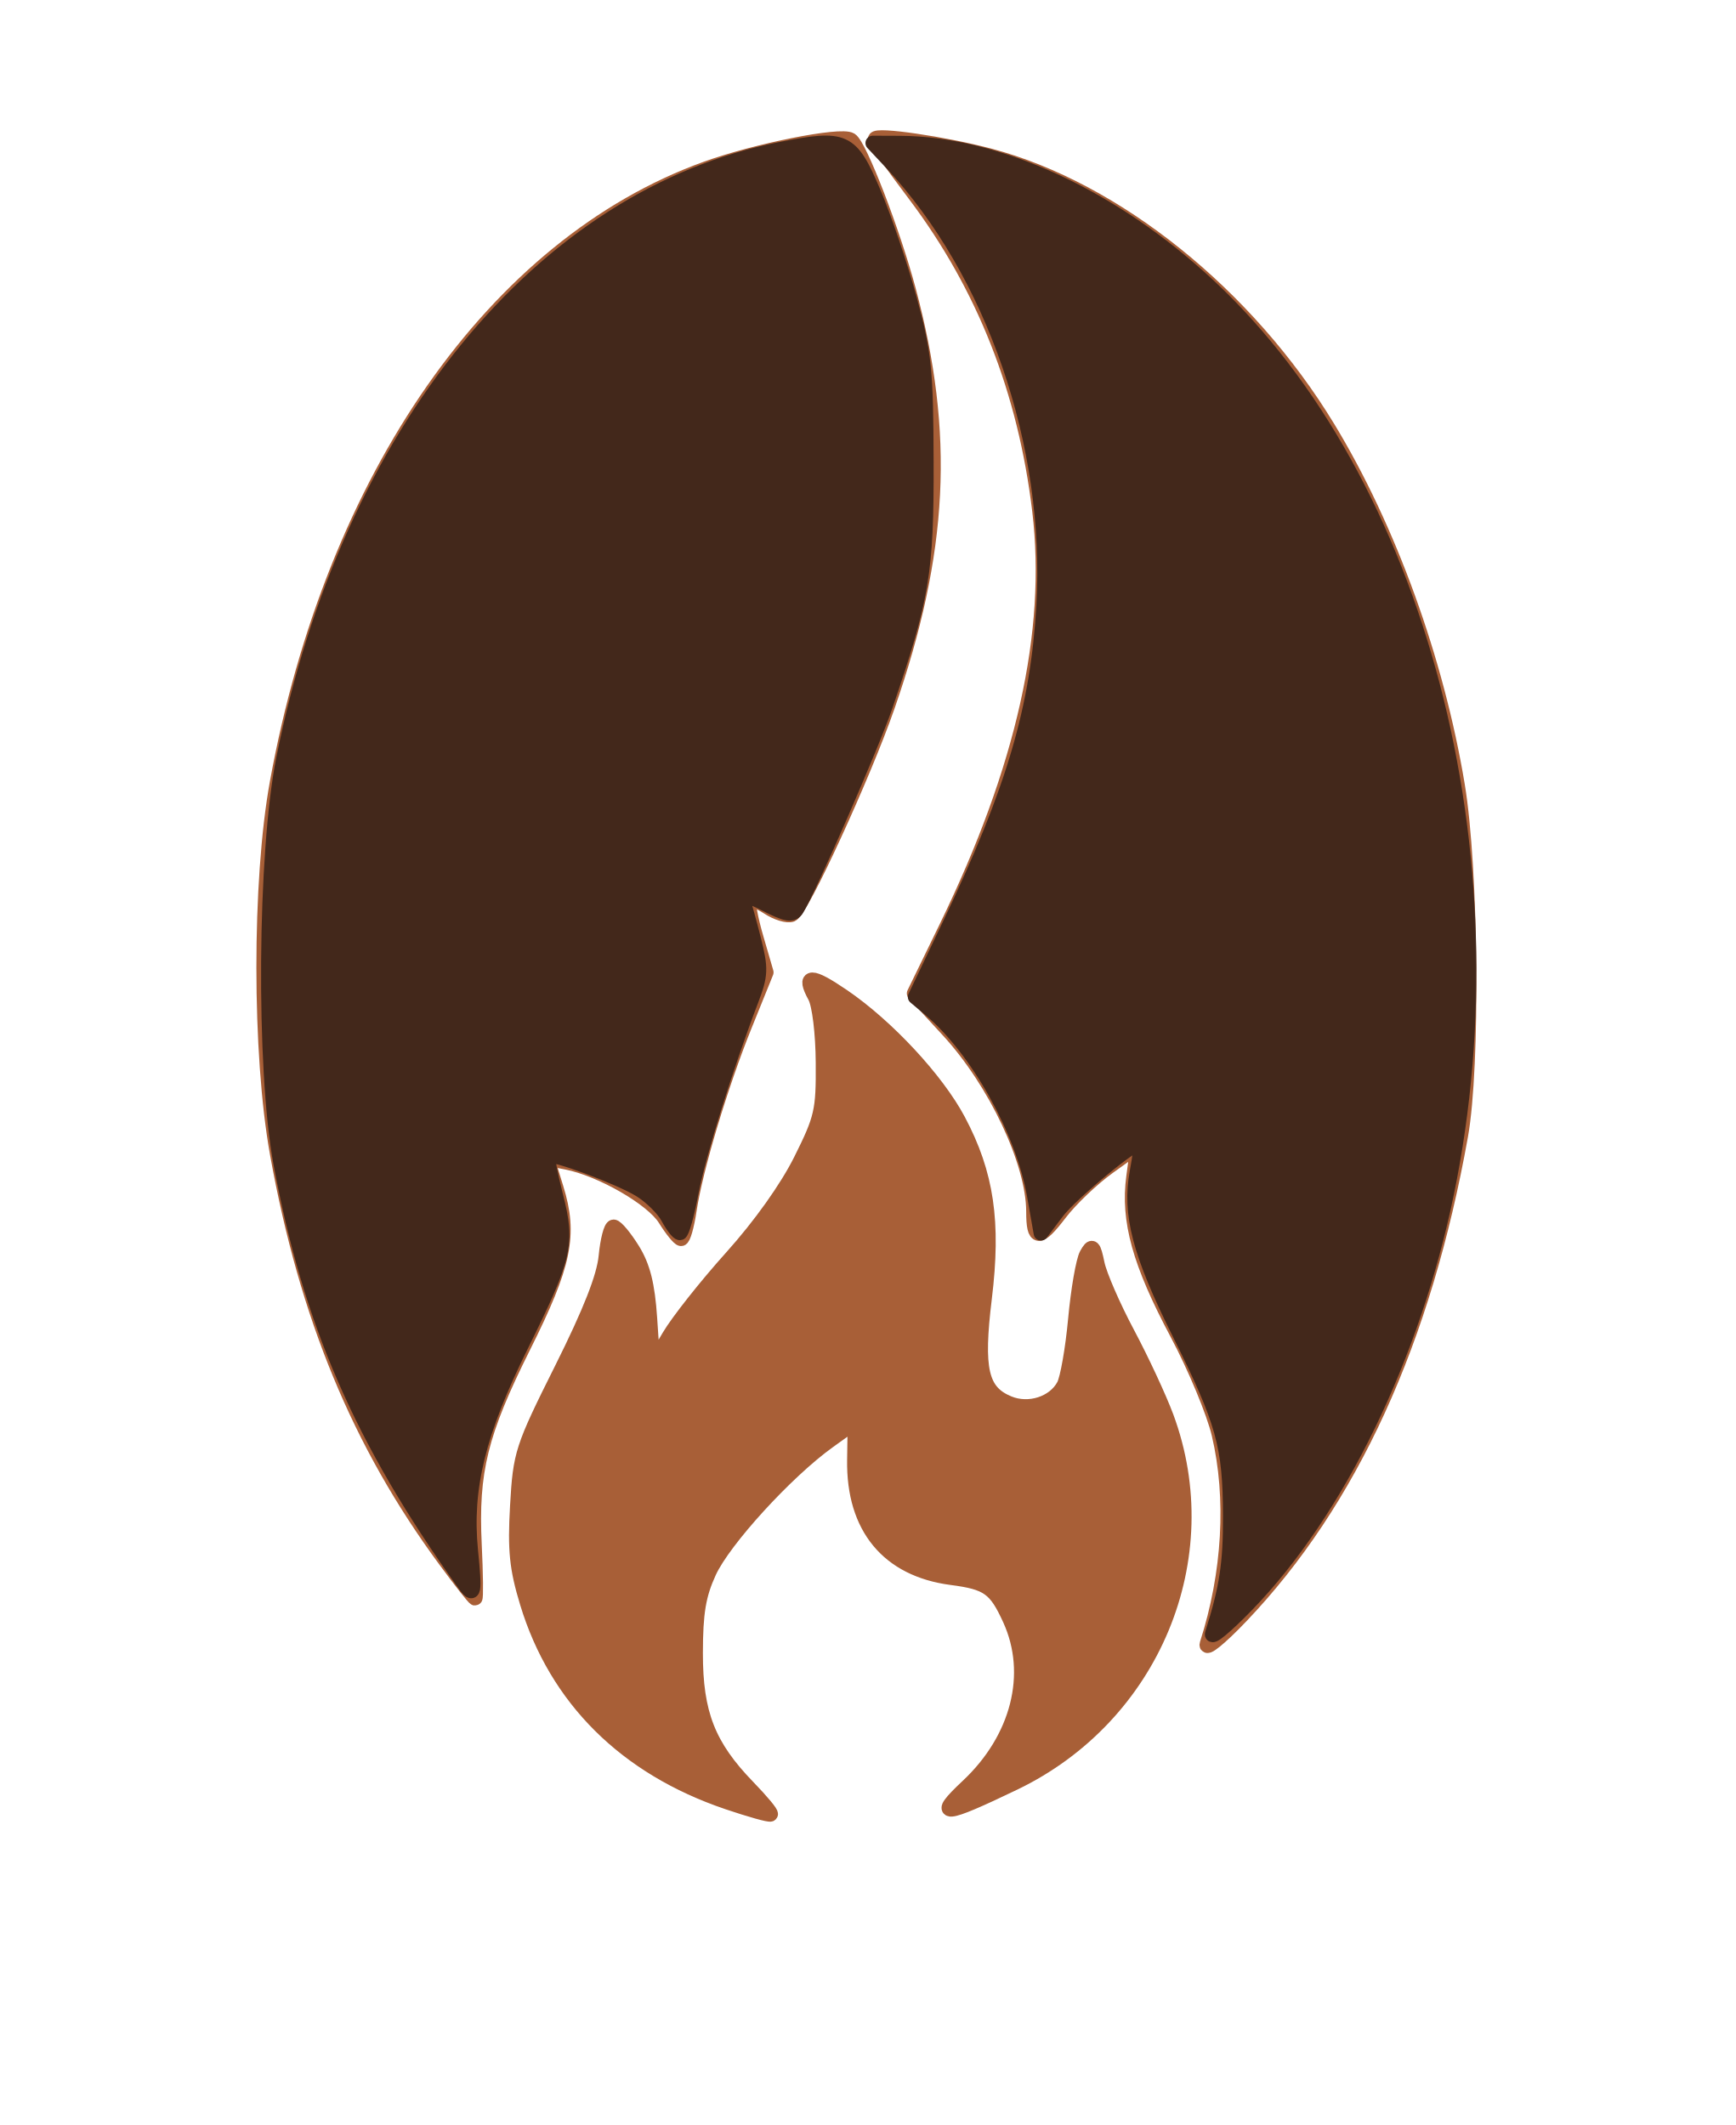
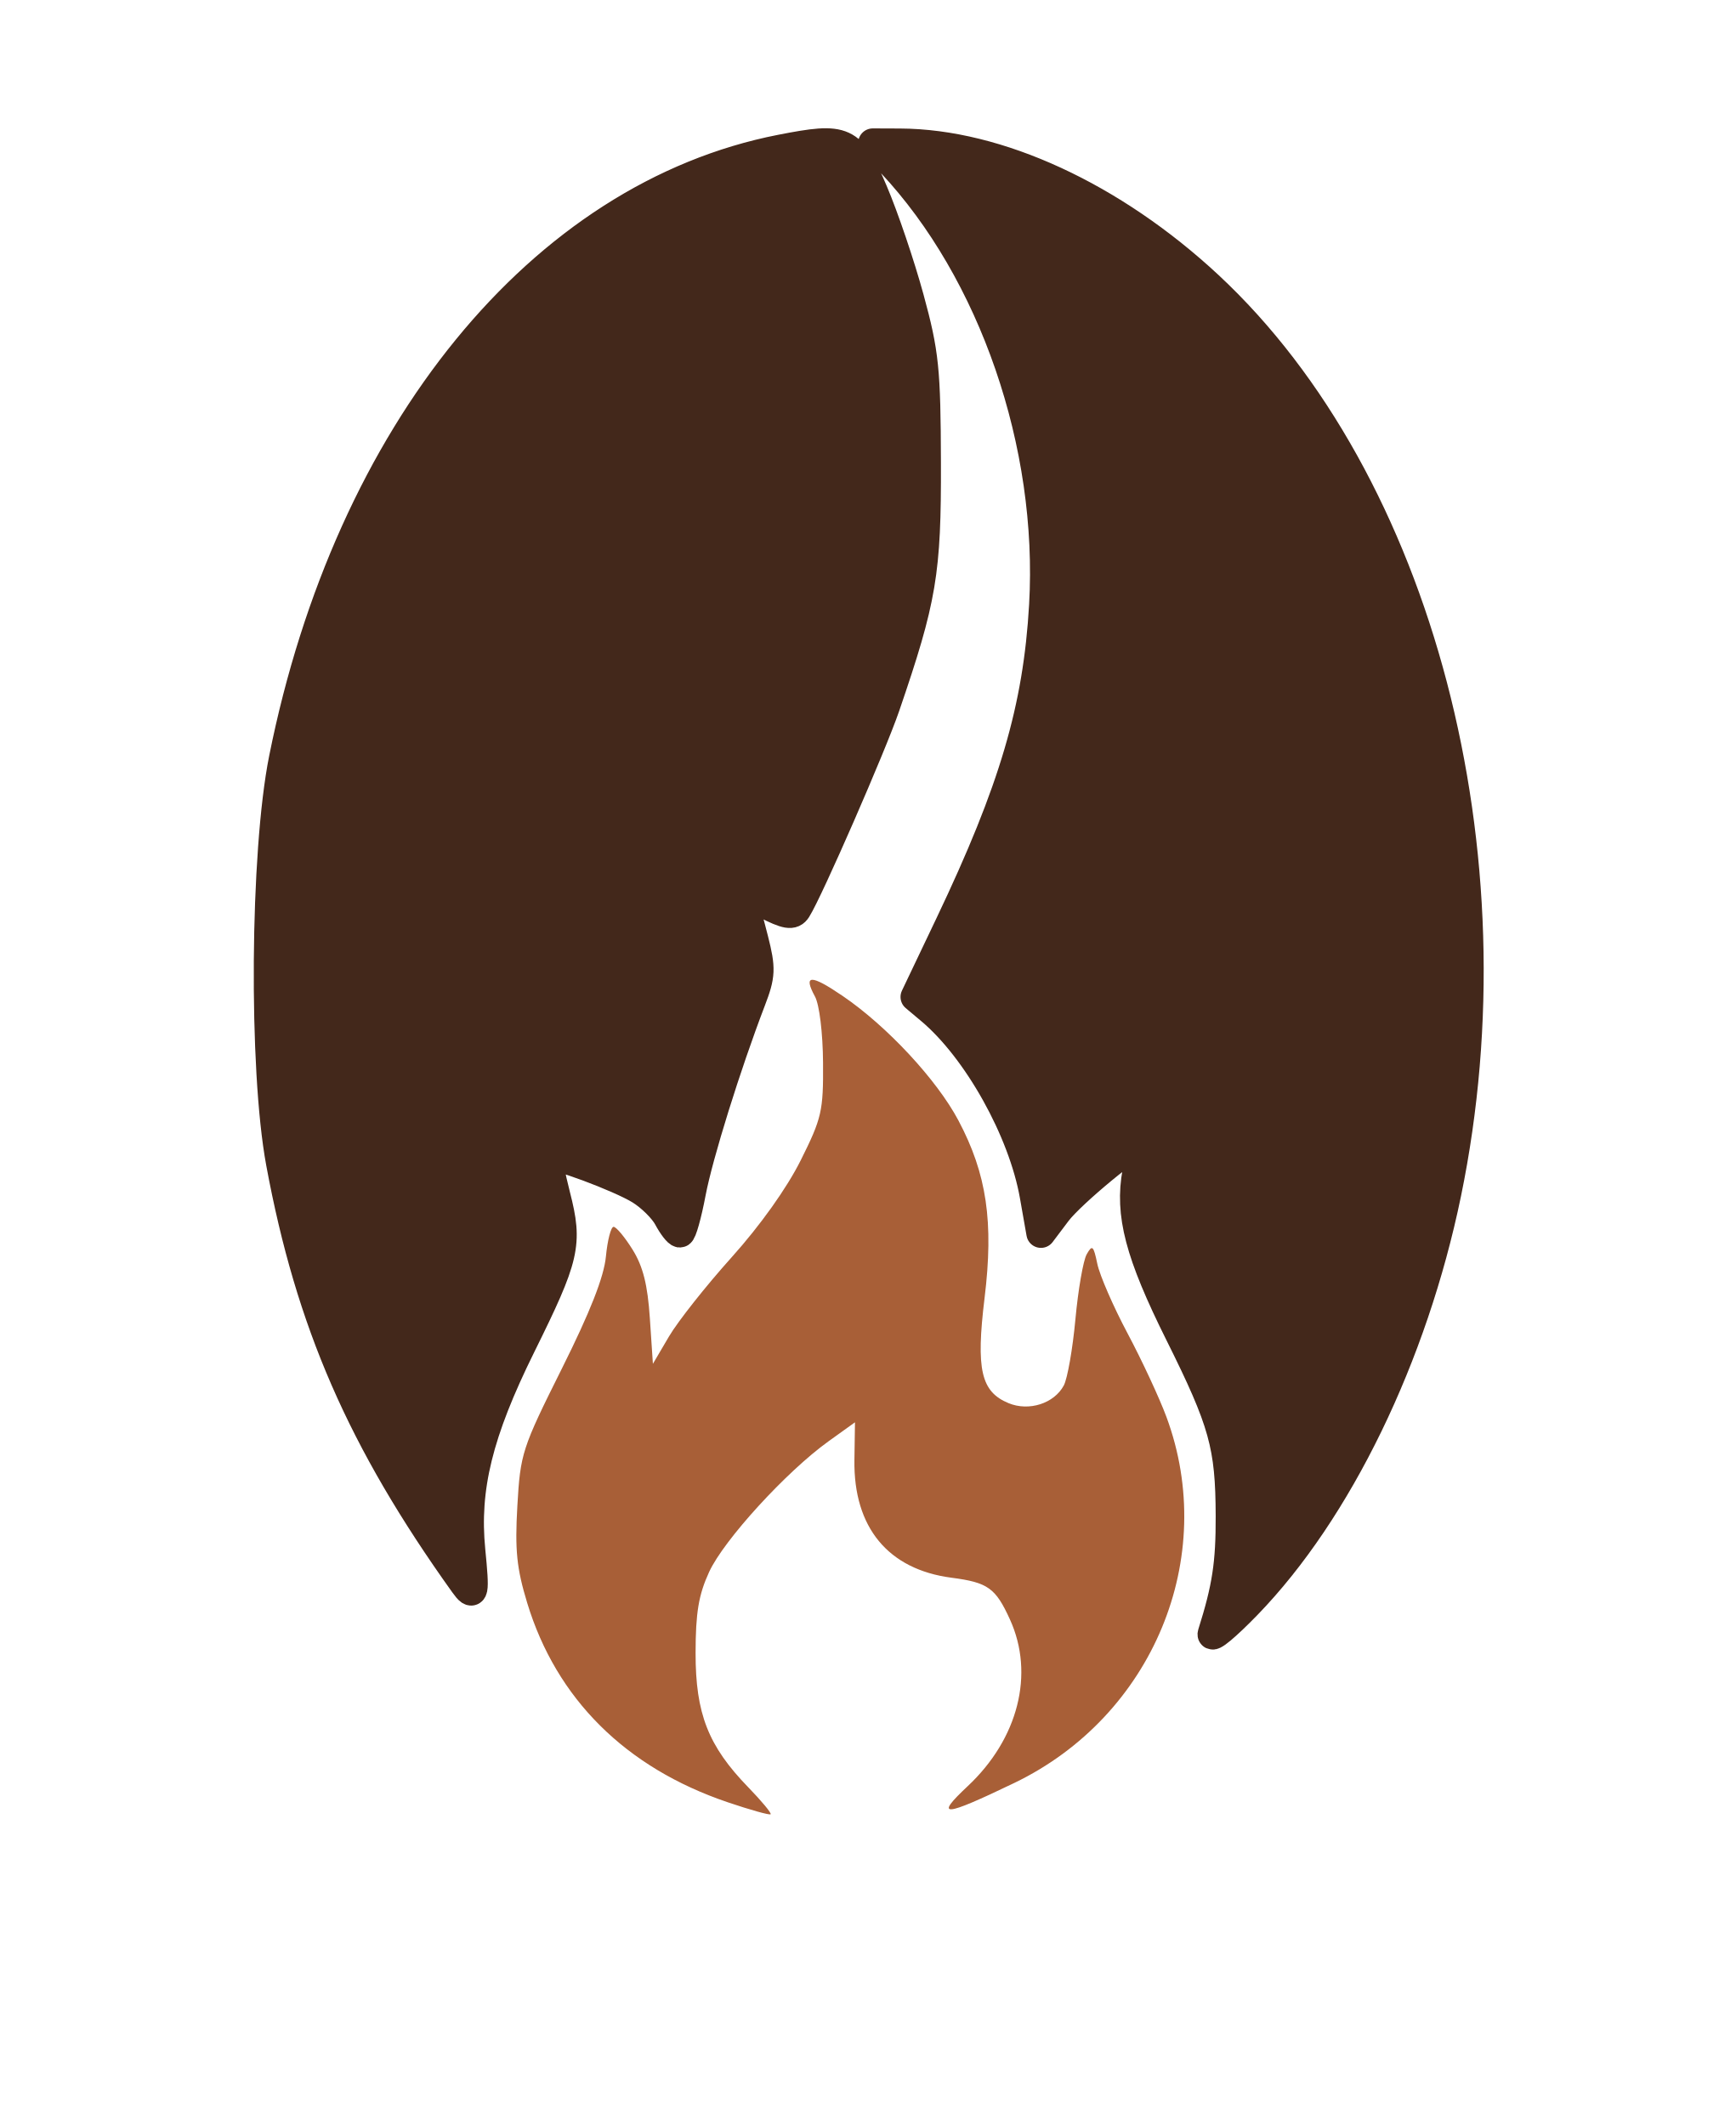
<svg xmlns="http://www.w3.org/2000/svg" version="1.1" id="svg1" width="285" height="349" viewBox="0 0 285 349">
  <defs id="defs1" />
  <g id="g1">
    <g id="g2" transform="translate(2.708927,-18.511)">
-       <path fill="#a85f37" stroke="#a85f37" stroke-width="2.4" stroke-linejoin="round" paint-order="stroke fill" d="m 116.765,314.498 c -16.753,-5.679 -28.124,-16.992 -32.908,-32.743 -1.727,-5.687 -2.027,-8.645 -1.612,-15.921 0.491,-8.607 0.759,-9.437 7.292,-22.519 4.684,-9.38 6.927,-15.089 7.25,-18.45 C 97.044,222.19 97.611,220 98.046,220 c 0.435,0 1.84,1.688 3.123,3.75 1.707,2.745 2.466,5.76 2.832,11.25 l 0.5,7.5 2.646,-4.5 c 1.455,-2.475 6.083,-8.325 10.285,-13 4.693,-5.222 9.071,-11.372 11.354,-15.949 3.443,-6.902 3.711,-8.076 3.655,-16 -0.035,-4.909 -0.601,-9.546 -1.331,-10.887 -1.973,-3.627 -0.674,-3.647 4.571,-0.07 7.277,4.962 15.444,13.751 18.988,20.433 4.659,8.787 5.82,16.673 4.294,29.174 -1.432,11.731 -0.599,15.378 3.94,17.258 3.343,1.385 7.483,0.058 9.07,-2.906 0.601,-1.123 1.459,-6.011 1.907,-10.862 0.448,-4.851 1.281,-9.654 1.851,-10.673 0.913,-1.631 1.123,-1.442 1.748,1.564 0.391,1.88 2.626,7.018 4.968,11.418 2.341,4.4 5.209,10.565 6.373,13.699 8.588,23.133 -2.23,49.183 -24.973,60.135 -11.684,5.627 -13.203,5.731 -7.65,0.528 8.303,-7.78 11.004,-18.429 6.941,-27.362 -2.362,-5.192 -3.618,-6.091 -9.603,-6.872 -10.406,-1.359 -16.105,-8.268 -15.942,-19.326 l 0.091,-6.198 -4.34,3.117 c -6.926,4.974 -17.198,16.216 -19.607,21.458 -1.732,3.769 -2.218,6.678 -2.226,13.322 -0.011,9.943 2.077,15.273 8.633,22.028 2.211,2.278 3.871,4.28 3.688,4.448 -0.182,0.168 -3.362,-0.722 -7.066,-1.977 z M 195.491,288.5 c 3.726,-11.569 4.43,-23.97 1.955,-34.468 -0.838,-3.557 -3.926,-10.982 -6.862,-16.5 -6.182,-11.62 -8.106,-18.544 -7.151,-25.741 l 0.67,-5.053 -4.802,3.449 c -2.641,1.897 -6.217,5.303 -7.946,7.57 -3.466,4.543 -4.356,4.489 -4.356,-0.265 0,-8.078 -6.213,-21.277 -14.003,-29.746 l -5.595,-6.083 5.328,-10.956 C 165.344,144.768 170.365,122.305 167.991,102.428 165.636,82.699 158.859,65.523 147.475,50.429 143.914,45.707 141,41.622 141,41.35 c 0,-0.887 11.33,0.763 18.784,2.735 20.703,5.477 42.311,22.846 55.565,44.666 10.002,16.466 17.872,38.193 21.28,58.749 2.266,13.667 2.565,46.114 0.531,57.5 -6.021,33.698 -18.094,60.109 -36.114,79 -3.41,3.575 -5.91,5.6 -5.556,4.5 z M 70.394,274.75 C 56.245,255.531 47.658,234.745 42.819,208 39.857,191.625 39.848,163.187 42.802,147 51.953,96.841 78.572,58.741 113.213,46.221 c 8.205,-2.966 22.133,-5.743 23.759,-4.738 1.484,0.917 6.951,15.086 9.508,24.64 6.353,23.739 5.385,42.985 -3.438,68.377 -3.962,11.403 -14.182,33.616 -15.741,34.215 -0.724,0.278 -2.477,-0.255 -3.896,-1.185 -1.418,-0.929 -2.807,-1.462 -3.085,-1.184 -0.278,0.278 0.237,3.06 1.144,6.182 l 1.65,5.676 -3.495,8.648 c -4.011,9.923 -8.113,23.585 -9.141,30.442 -0.388,2.588 -0.992,4.689 -1.342,4.668 -0.35,-0.021 -1.536,-1.484 -2.636,-3.25 -2.096,-3.366 -10.492,-8.196 -16.186,-9.312 l -3.186,-0.624 1.503,4.862 c 2.376,7.688 1.383,12.495 -5.377,26.029 -7.079,14.173 -8.636,20.457 -8.058,32.534 0.231,4.839 0.281,8.799 0.111,8.799 -0.171,0 -2.381,-2.812 -4.911,-6.25 z" id="path3" />
-       <path fill="#43281b" stroke="#43281b" stroke-width="2.4" stroke-linejoin="round" paint-order="stroke fill" d="m 196.357,286.813 c 2.374,-7.519 2.981,-11.486 2.957,-19.313 -0.035,-11.589 -1.109,-15.444 -8.359,-30 -6.537,-13.127 -8.237,-19.599 -6.961,-26.5 0.458,-2.475 0.724,-4.61 0.592,-4.744 -0.635,-0.644 -11.401,8.221 -13.724,11.302 l -2.638,3.499 -1.089,-6.18 c -1.88,-10.672 -9.35,-24.048 -17.037,-30.507 l -2.535,-2.13 5.656,-11.87 C 163.74,148.289 167.703,134.843 168.674,117.925 170.189,91.54 160.408,63.133 143.653,45.25 l -3.045,-3.25 4.446,0.017 c 16.085,0.063 34.973,8.787 50.683,23.409 34.533,32.143 50.599,93.39 39.105,149.073 -5.525,26.765 -17.851,52.163 -32.8,67.585 -3.42,3.528 -5.978,5.655 -5.685,4.727 z M 73.495,278.609 C 56.681,255.096 48.235,235.719 43.373,209.5 40.496,193.986 40.748,158.571 43.846,143.112 54.597,89.461 86.236,50.688 125.533,43.005 136.069,40.945 137.007,41.378 140.688,50 c 1.761,4.125 4.43,12 5.932,17.5 2.46,9.011 2.735,11.681 2.779,27 0.051,18.038 -0.665,22.298 -6.727,40 -2.207,6.446 -12.591,30.233 -14.554,33.34 -0.684,1.083 -1.666,0.921 -5.125,-0.843 -2.875,-1.467 -4.114,-1.742 -3.778,-0.84 0.275,0.739 1.109,3.744 1.854,6.679 1.211,4.774 1.165,5.828 -0.435,10 -4.045,10.551 -8.661,25.357 -9.837,31.556 -0.689,3.634 -1.525,6.607 -1.856,6.607 -0.332,0 -1.213,-1.14 -1.959,-2.534 -0.746,-1.394 -2.801,-3.427 -4.568,-4.519 -3.37,-2.083 -14.488,-6.206 -15.095,-5.598 -0.194,0.194 0.361,3.141 1.234,6.548 2.031,7.929 1.561,9.967 -5.68,24.604 -7.047,14.244 -9.299,23.392 -8.288,33.654 0.702,7.121 0.571,7.776 -1.089,5.455 z" id="path2" />
+       <path fill="#a85f37" d="m 116.765,314.498 c -16.753,-5.679 -28.124,-16.992 -32.908,-32.743 -1.727,-5.687 -2.027,-8.645 -1.612,-15.921 0.491,-8.607 0.759,-9.437 7.292,-22.519 4.684,-9.38 6.927,-15.089 7.25,-18.45 C 97.044,222.19 97.611,220 98.046,220 c 0.435,0 1.84,1.688 3.123,3.75 1.707,2.745 2.466,5.76 2.832,11.25 l 0.5,7.5 2.646,-4.5 c 1.455,-2.475 6.083,-8.325 10.285,-13 4.693,-5.222 9.071,-11.372 11.354,-15.949 3.443,-6.902 3.711,-8.076 3.655,-16 -0.035,-4.909 -0.601,-9.546 -1.331,-10.887 -1.973,-3.627 -0.674,-3.647 4.571,-0.07 7.277,4.962 15.444,13.751 18.988,20.433 4.659,8.787 5.82,16.673 4.294,29.174 -1.432,11.731 -0.599,15.378 3.94,17.258 3.343,1.385 7.483,0.058 9.07,-2.906 0.601,-1.123 1.459,-6.011 1.907,-10.862 0.448,-4.851 1.281,-9.654 1.851,-10.673 0.913,-1.631 1.123,-1.442 1.748,1.564 0.391,1.88 2.626,7.018 4.968,11.418 2.341,4.4 5.209,10.565 6.373,13.699 8.588,23.133 -2.23,49.183 -24.973,60.135 -11.684,5.627 -13.203,5.731 -7.65,0.528 8.303,-7.78 11.004,-18.429 6.941,-27.362 -2.362,-5.192 -3.618,-6.091 -9.603,-6.872 -10.406,-1.359 -16.105,-8.268 -15.942,-19.326 l 0.091,-6.198 -4.34,3.117 c -6.926,4.974 -17.198,16.216 -19.607,21.458 -1.732,3.769 -2.218,6.678 -2.226,13.322 -0.011,9.943 2.077,15.273 8.633,22.028 2.211,2.278 3.871,4.28 3.688,4.448 -0.182,0.168 -3.362,-0.722 -7.066,-1.977 z M 195.491,288.5 c 3.726,-11.569 4.43,-23.97 1.955,-34.468 -0.838,-3.557 -3.926,-10.982 -6.862,-16.5 -6.182,-11.62 -8.106,-18.544 -7.151,-25.741 l 0.67,-5.053 -4.802,3.449 c -2.641,1.897 -6.217,5.303 -7.946,7.57 -3.466,4.543 -4.356,4.489 -4.356,-0.265 0,-8.078 -6.213,-21.277 -14.003,-29.746 l -5.595,-6.083 5.328,-10.956 C 165.344,144.768 170.365,122.305 167.991,102.428 165.636,82.699 158.859,65.523 147.475,50.429 143.914,45.707 141,41.622 141,41.35 c 0,-0.887 11.33,0.763 18.784,2.735 20.703,5.477 42.311,22.846 55.565,44.666 10.002,16.466 17.872,38.193 21.28,58.749 2.266,13.667 2.565,46.114 0.531,57.5 -6.021,33.698 -18.094,60.109 -36.114,79 -3.41,3.575 -5.91,5.6 -5.556,4.5 z M 70.394,274.75 C 56.245,255.531 47.658,234.745 42.819,208 39.857,191.625 39.848,163.187 42.802,147 51.953,96.841 78.572,58.741 113.213,46.221 c 8.205,-2.966 22.133,-5.743 23.759,-4.738 1.484,0.917 6.951,15.086 9.508,24.64 6.353,23.739 5.385,42.985 -3.438,68.377 -3.962,11.403 -14.182,33.616 -15.741,34.215 -0.724,0.278 -2.477,-0.255 -3.896,-1.185 -1.418,-0.929 -2.807,-1.462 -3.085,-1.184 -0.278,0.278 0.237,3.06 1.144,6.182 l 1.65,5.676 -3.495,8.648 c -4.011,9.923 -8.113,23.585 -9.141,30.442 -0.388,2.588 -0.992,4.689 -1.342,4.668 -0.35,-0.021 -1.536,-1.484 -2.636,-3.25 -2.096,-3.366 -10.492,-8.196 -16.186,-9.312 l -3.186,-0.624 1.503,4.862 c 2.376,7.688 1.383,12.495 -5.377,26.029 -7.079,14.173 -8.636,20.457 -8.058,32.534 0.231,4.839 0.281,8.799 0.111,8.799 -0.171,0 -2.381,-2.812 -4.911,-6.25 z" id="path3" />
+       <path fill="#43281b" stroke="#43281b" stroke-width="4.8" stroke-linejoin="round" paint-order="stroke fill" d="m 196.357,286.813 c 2.374,-7.519 2.981,-11.486 2.957,-19.313 -0.035,-11.589 -1.109,-15.444 -8.359,-30 -6.537,-13.127 -8.237,-19.599 -6.961,-26.5 0.458,-2.475 0.724,-4.61 0.592,-4.744 -0.635,-0.644 -11.401,8.221 -13.724,11.302 l -2.638,3.499 -1.089,-6.18 c -1.88,-10.672 -9.35,-24.048 -17.037,-30.507 l -2.535,-2.13 5.656,-11.87 C 163.74,148.289 167.703,134.843 168.674,117.925 170.189,91.54 160.408,63.133 143.653,45.25 l -3.045,-3.25 4.446,0.017 c 16.085,0.063 34.973,8.787 50.683,23.409 34.533,32.143 50.599,93.39 39.105,149.073 -5.525,26.765 -17.851,52.163 -32.8,67.585 -3.42,3.528 -5.978,5.655 -5.685,4.727 z M 73.495,278.609 C 56.681,255.096 48.235,235.719 43.373,209.5 40.496,193.986 40.748,158.571 43.846,143.112 54.597,89.461 86.236,50.688 125.533,43.005 136.069,40.945 137.007,41.378 140.688,50 c 1.761,4.125 4.43,12 5.932,17.5 2.46,9.011 2.735,11.681 2.779,27 0.051,18.038 -0.665,22.298 -6.727,40 -2.207,6.446 -12.591,30.233 -14.554,33.34 -0.684,1.083 -1.666,0.921 -5.125,-0.843 -2.875,-1.467 -4.114,-1.742 -3.778,-0.84 0.275,0.739 1.109,3.744 1.854,6.679 1.211,4.774 1.165,5.828 -0.435,10 -4.045,10.551 -8.661,25.357 -9.837,31.556 -0.689,3.634 -1.525,6.607 -1.856,6.607 -0.332,0 -1.213,-1.14 -1.959,-2.534 -0.746,-1.394 -2.801,-3.427 -4.568,-4.519 -3.37,-2.083 -14.488,-6.206 -15.095,-5.598 -0.194,0.194 0.361,3.141 1.234,6.548 2.031,7.929 1.561,9.967 -5.68,24.604 -7.047,14.244 -9.299,23.392 -8.288,33.654 0.702,7.121 0.571,7.776 -1.089,5.455 z" id="path2" />
    </g>
  </g>
</svg>
